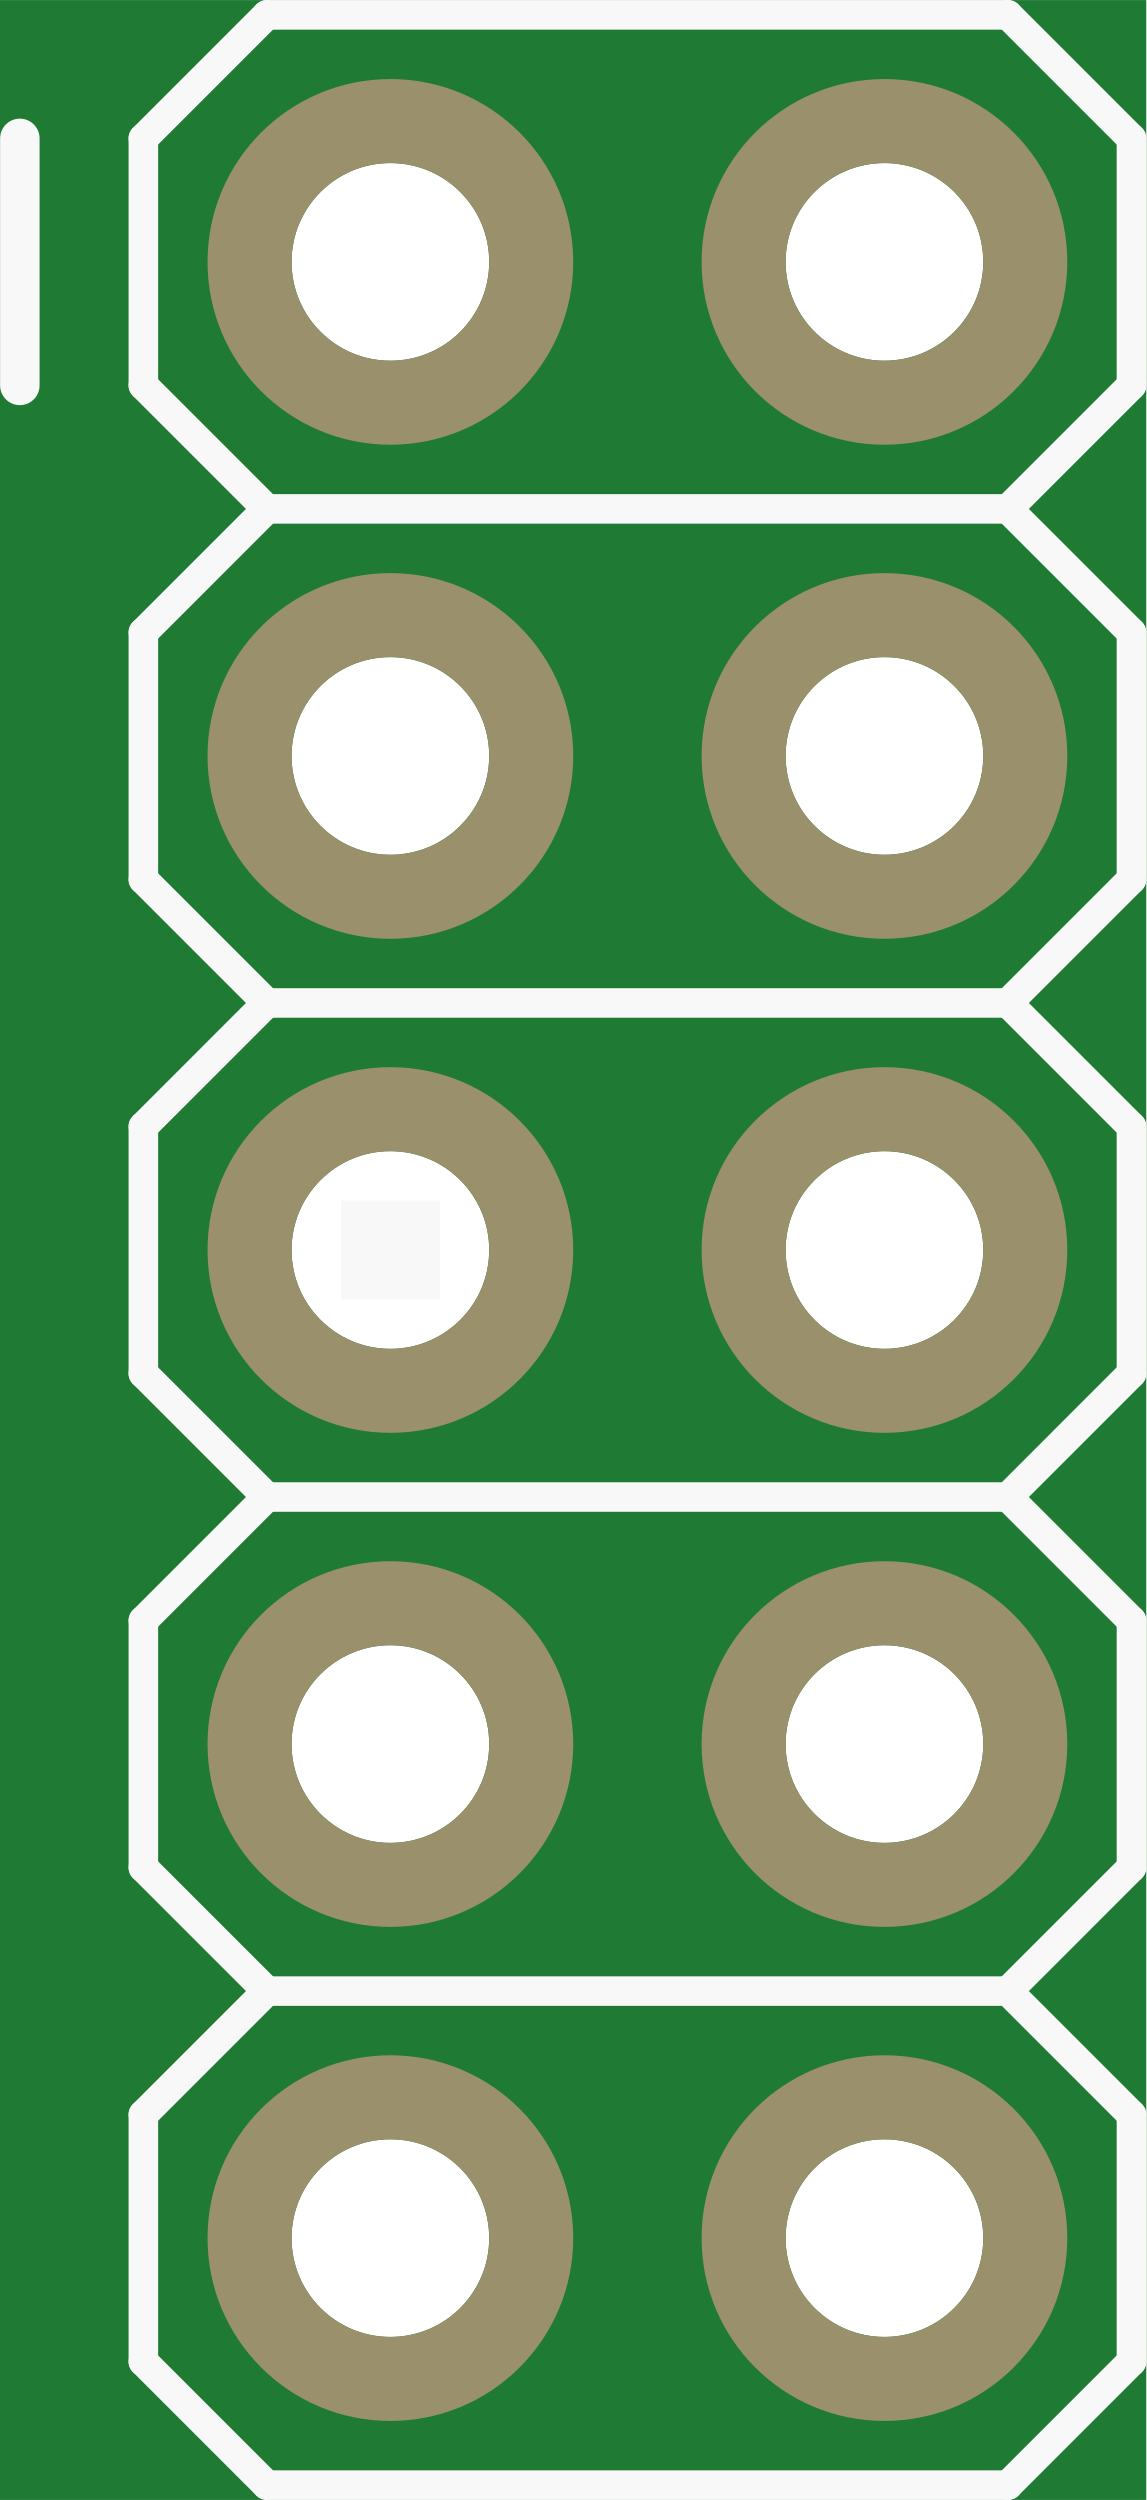
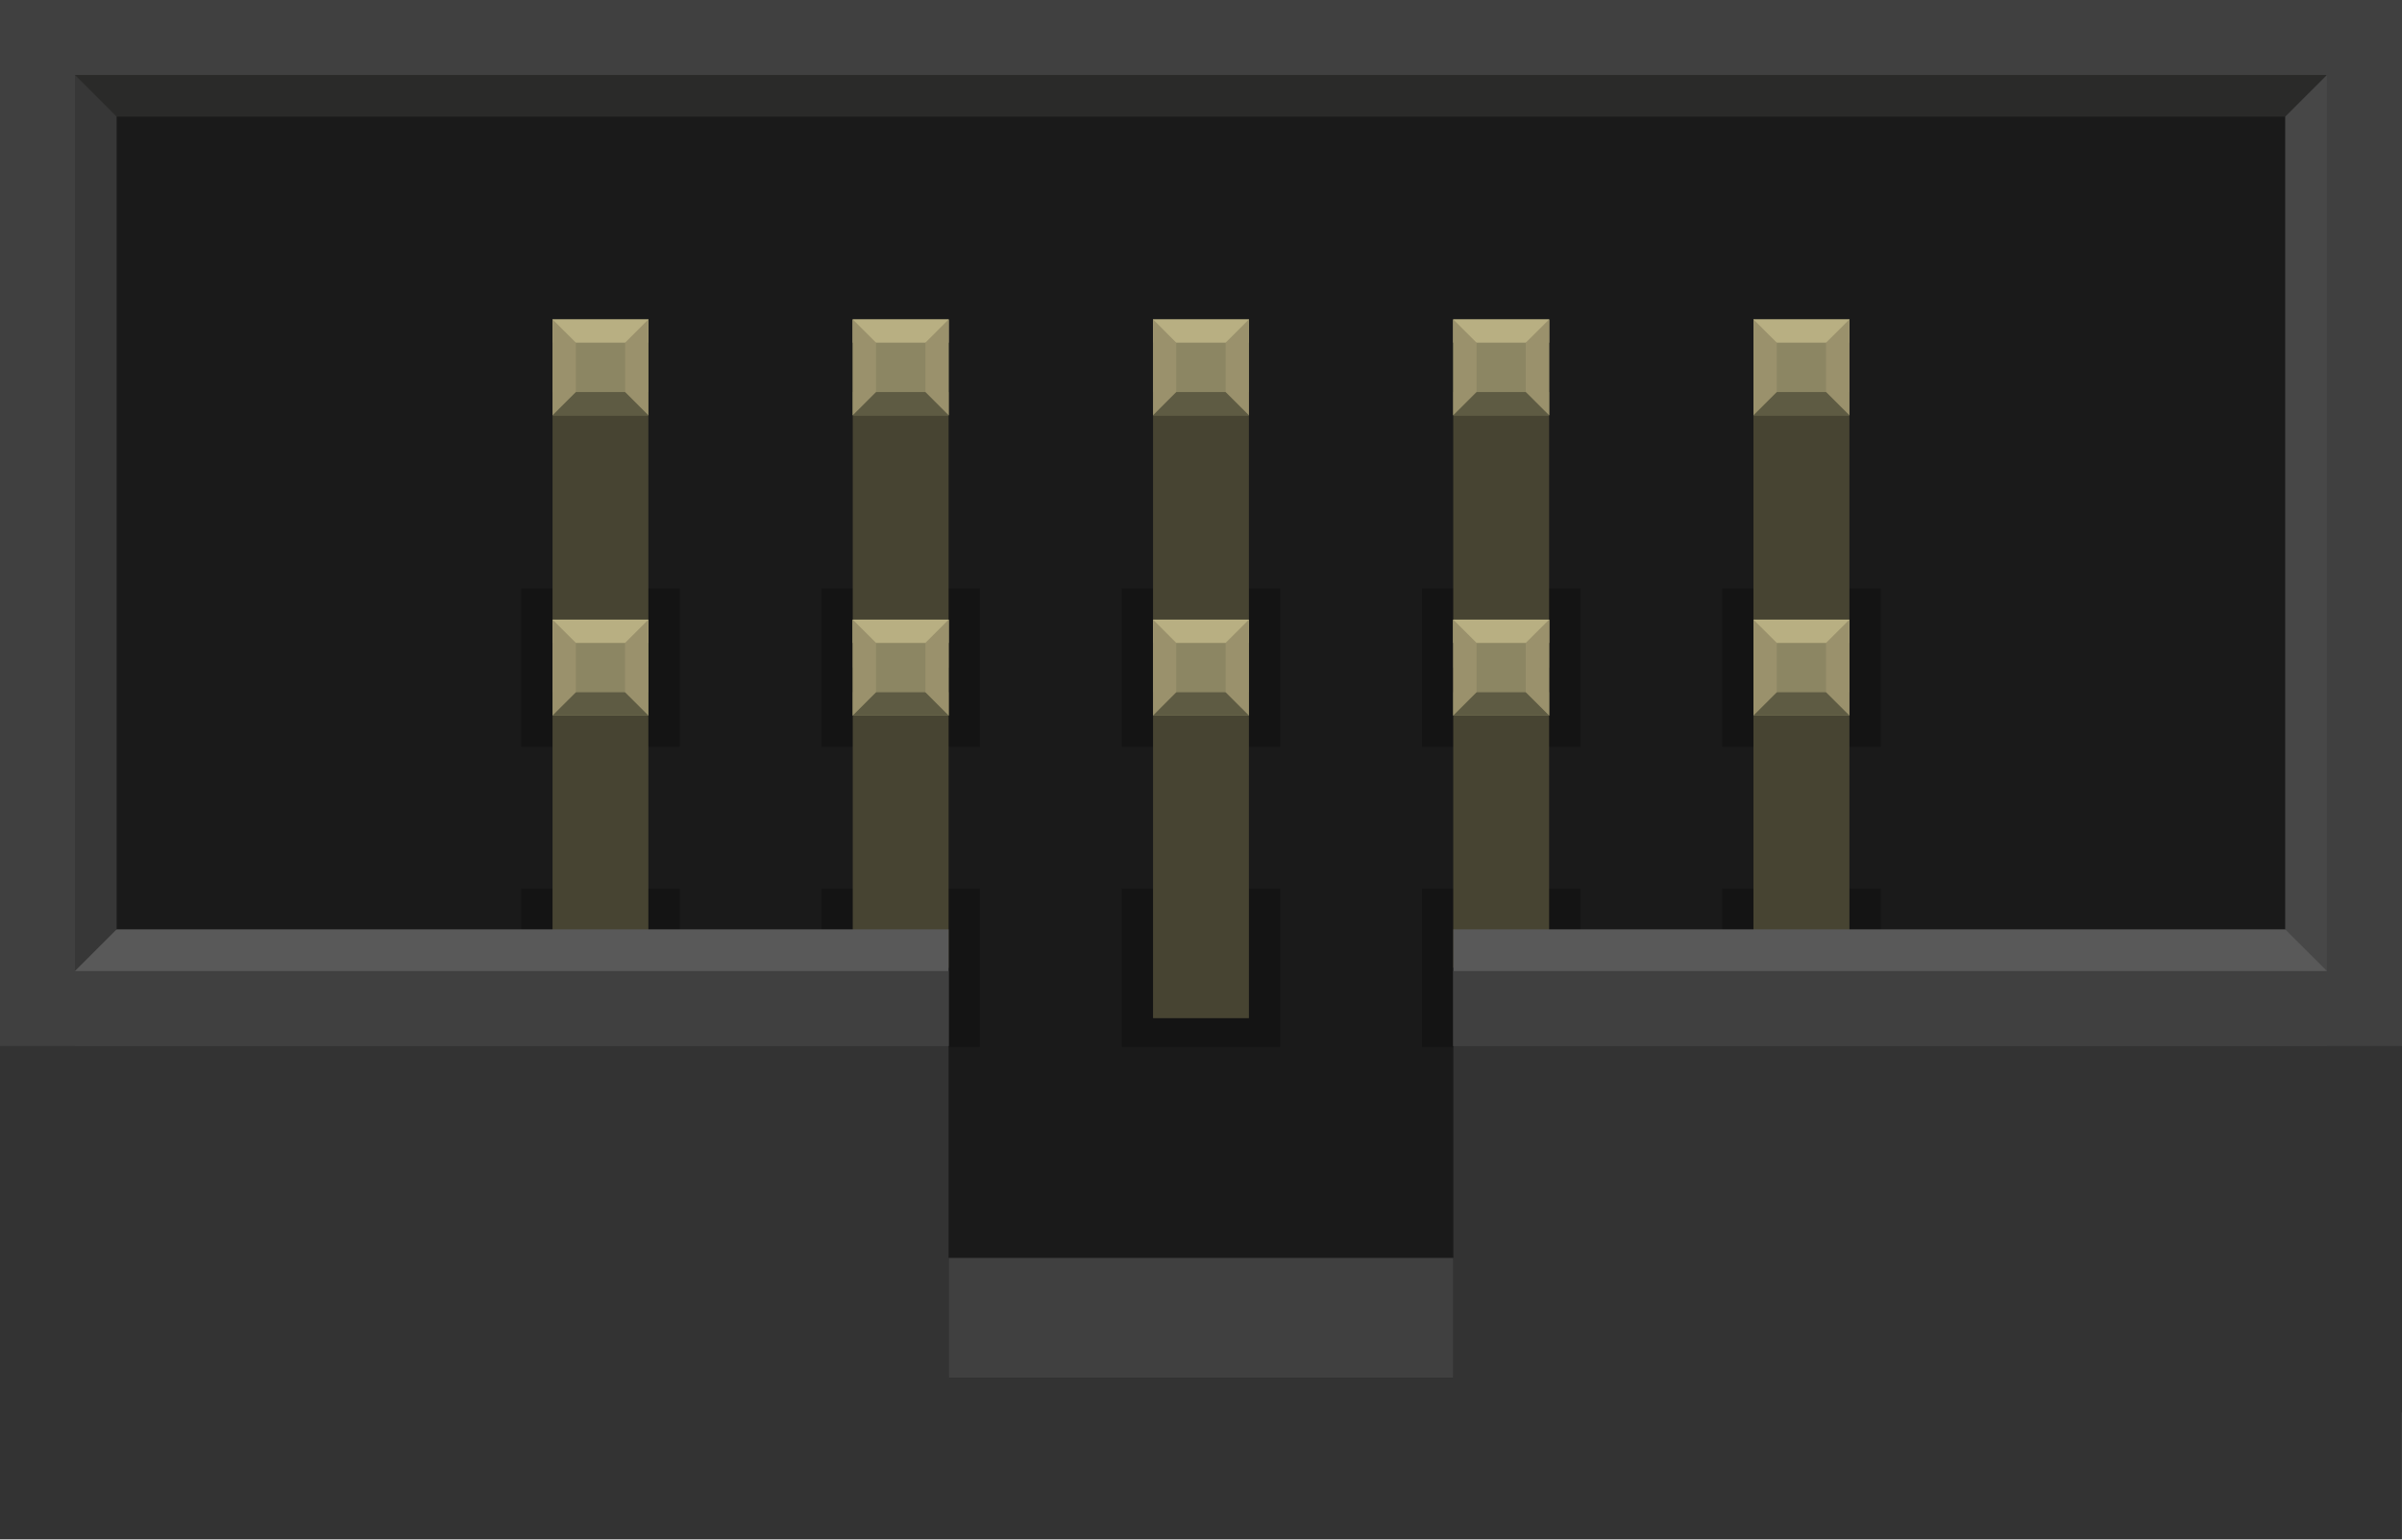
- <svg xmlns="http://www.w3.org/2000/svg" version="1.2" baseProfile="tiny" x="0in" y="0in" width="0.232in" height="0.506in" viewBox="0 0 5.893 12.852">
+ <svg xmlns="http://www.w3.org/2000/svg" version="1.2" baseProfile="tiny" id="Layer_1" x="0px" y="0px" width="57.6px" height="36.918px" viewBox="0 0 57.6 36.918" xml:space="preserve">
  <g id="breadboard">
-     <path fill="#1F7A34" stroke="none" stroke-width="0" d="M0,0l5.893,0 0,12.852 -5.893,0 0,-12.852z M1.499,1.346a0.508,0.508 0 1 0 1.016,0 0.508,0.508 0 1 0 -1.016,0z M4.039,1.346a0.508,0.508 0 1 0 1.016,0 0.508,0.508 0 1 0 -1.016,0z M1.499,3.886a0.508,0.508 0 1 0 1.016,0 0.508,0.508 0 1 0 -1.016,0z M4.039,3.886a0.508,0.508 0 1 0 1.016,0 0.508,0.508 0 1 0 -1.016,0z M1.499,6.426a0.508,0.508 0 1 0 1.016,0 0.508,0.508 0 1 0 -1.016,0z M4.039,6.426a0.508,0.508 0 1 0 1.016,0 0.508,0.508 0 1 0 -1.016,0z M1.499,8.966a0.508,0.508 0 1 0 1.016,0 0.508,0.508 0 1 0 -1.016,0z M4.039,8.966a0.508,0.508 0 1 0 1.016,0 0.508,0.508 0 1 0 -1.016,0z M1.499,11.506a0.508,0.508 0 1 0 1.016,0 0.508,0.508 0 1 0 -1.016,0z M4.039,11.506a0.508,0.508 0 1 0 1.016,0 0.508,0.508 0 1 0 -1.016,0z " />
-     <circle id="connector0pin" connectorname="1" cx="2.007" cy="1.346" r="0.724" stroke="#9A916C" stroke-width="0.432" fill="none" />
-     <circle id="connector1pin" connectorname="2" cx="4.547" cy="1.346" r="0.724" stroke="#9A916C" stroke-width="0.432" fill="none" />
-     <circle id="connector2pin" connectorname="3" cx="2.007" cy="3.886" r="0.724" stroke="#9A916C" stroke-width="0.432" fill="none" />
-     <circle id="connector3pin" connectorname="4" cx="4.547" cy="3.886" r="0.724" stroke="#9A916C" stroke-width="0.432" fill="none" />
-     <circle id="connector4pin" connectorname="5" cx="2.007" cy="6.426" r="0.724" stroke="#9A916C" stroke-width="0.432" fill="none" />
-     <circle id="connector5pin" connectorname="6" cx="4.547" cy="6.426" r="0.724" stroke="#9A916C" stroke-width="0.432" fill="none" />
-     <circle id="connector6pin" connectorname="7" cx="2.007" cy="8.966" r="0.724" stroke="#9A916C" stroke-width="0.432" fill="none" />
-     <circle id="connector7pin" connectorname="8" cx="4.547" cy="8.966" r="0.724" stroke="#9A916C" stroke-width="0.432" fill="none" />
-     <circle id="connector8pin" connectorname="9" cx="2.007" cy="11.506" r="0.724" stroke="#9A916C" stroke-width="0.432" fill="none" />
-     <circle id="connector9pin" connectorname="10" cx="4.547" cy="11.506" r="0.724" stroke="#9A916C" stroke-width="0.432" fill="none" />
-     <line class="other" x1="1.372" y1="0.076" x2="0.737" y2="0.711" stroke="#f8f8f8" stroke-width="0.152" stroke-linecap="round" />
-     <line class="other" x1="0.737" y1="1.981" x2="1.372" y2="2.616" stroke="#f8f8f8" stroke-width="0.152" stroke-linecap="round" />
-     <line class="other" x1="1.372" y1="2.616" x2="0.737" y2="3.251" stroke="#f8f8f8" stroke-width="0.152" stroke-linecap="round" />
-     <line class="other" x1="0.737" y1="4.521" x2="1.372" y2="5.156" stroke="#f8f8f8" stroke-width="0.152" stroke-linecap="round" />
-     <line class="other" x1="1.372" y1="5.156" x2="0.737" y2="5.791" stroke="#f8f8f8" stroke-width="0.152" stroke-linecap="round" />
-     <line class="other" x1="0.737" y1="7.061" x2="1.372" y2="7.696" stroke="#f8f8f8" stroke-width="0.152" stroke-linecap="round" />
-     <line class="other" x1="1.372" y1="7.696" x2="0.737" y2="8.331" stroke="#f8f8f8" stroke-width="0.152" stroke-linecap="round" />
-     <line class="other" x1="0.737" y1="9.601" x2="1.372" y2="10.236" stroke="#f8f8f8" stroke-width="0.152" stroke-linecap="round" />
-     <line class="other" x1="1.372" y1="0.076" x2="5.182" y2="0.076" stroke="#f8f8f8" stroke-width="0.152" stroke-linecap="round" />
-     <line class="other" x1="5.182" y1="0.076" x2="5.817" y2="0.711" stroke="#f8f8f8" stroke-width="0.152" stroke-linecap="round" />
-     <line class="other" x1="5.817" y1="0.711" x2="5.817" y2="1.981" stroke="#f8f8f8" stroke-width="0.152" stroke-linecap="round" />
-     <line class="other" x1="5.817" y1="1.981" x2="5.182" y2="2.616" stroke="#f8f8f8" stroke-width="0.152" stroke-linecap="round" />
-     <line class="other" x1="5.182" y1="2.616" x2="5.817" y2="3.251" stroke="#f8f8f8" stroke-width="0.152" stroke-linecap="round" />
-     <line class="other" x1="5.817" y1="3.251" x2="5.817" y2="4.521" stroke="#f8f8f8" stroke-width="0.152" stroke-linecap="round" />
-     <line class="other" x1="5.817" y1="4.521" x2="5.182" y2="5.156" stroke="#f8f8f8" stroke-width="0.152" stroke-linecap="round" />
-     <line class="other" x1="5.182" y1="5.156" x2="5.817" y2="5.791" stroke="#f8f8f8" stroke-width="0.152" stroke-linecap="round" />
-     <line class="other" x1="5.817" y1="5.791" x2="5.817" y2="7.061" stroke="#f8f8f8" stroke-width="0.152" stroke-linecap="round" />
-     <line class="other" x1="5.817" y1="7.061" x2="5.182" y2="7.696" stroke="#f8f8f8" stroke-width="0.152" stroke-linecap="round" />
-     <line class="other" x1="5.182" y1="7.696" x2="5.817" y2="8.331" stroke="#f8f8f8" stroke-width="0.152" stroke-linecap="round" />
-     <line class="other" x1="5.817" y1="8.331" x2="5.817" y2="9.601" stroke="#f8f8f8" stroke-width="0.152" stroke-linecap="round" />
-     <line class="other" x1="5.817" y1="9.601" x2="5.182" y2="10.236" stroke="#f8f8f8" stroke-width="0.152" stroke-linecap="round" />
-     <line class="other" x1="5.182" y1="2.616" x2="1.372" y2="2.616" stroke="#f8f8f8" stroke-width="0.152" stroke-linecap="round" />
-     <line class="other" x1="5.182" y1="5.156" x2="1.372" y2="5.156" stroke="#f8f8f8" stroke-width="0.152" stroke-linecap="round" />
-     <line class="other" x1="5.182" y1="7.696" x2="1.372" y2="7.696" stroke="#f8f8f8" stroke-width="0.152" stroke-linecap="round" />
-     <line class="other" x1="5.182" y1="10.236" x2="1.372" y2="10.236" stroke="#f8f8f8" stroke-width="0.152" stroke-linecap="round" />
-     <line class="other" x1="0.737" y1="8.331" x2="0.737" y2="9.601" stroke="#f8f8f8" stroke-width="0.152" stroke-linecap="round" />
-     <line class="other" x1="0.737" y1="5.791" x2="0.737" y2="7.061" stroke="#f8f8f8" stroke-width="0.152" stroke-linecap="round" />
-     <line class="other" x1="0.737" y1="3.251" x2="0.737" y2="4.521" stroke="#f8f8f8" stroke-width="0.152" stroke-linecap="round" />
-     <line class="other" x1="0.737" y1="0.711" x2="0.737" y2="1.981" stroke="#f8f8f8" stroke-width="0.152" stroke-linecap="round" />
-     <line class="other" x1="1.372" y1="10.236" x2="0.737" y2="10.871" stroke="#f8f8f8" stroke-width="0.152" stroke-linecap="round" />
-     <line class="other" x1="0.737" y1="12.141" x2="1.372" y2="12.776" stroke="#f8f8f8" stroke-width="0.152" stroke-linecap="round" />
-     <line class="other" x1="5.182" y1="10.236" x2="5.817" y2="10.871" stroke="#f8f8f8" stroke-width="0.152" stroke-linecap="round" />
-     <line class="other" x1="5.817" y1="10.871" x2="5.817" y2="12.141" stroke="#f8f8f8" stroke-width="0.152" stroke-linecap="round" />
-     <line class="other" x1="5.817" y1="12.141" x2="5.182" y2="12.776" stroke="#f8f8f8" stroke-width="0.152" stroke-linecap="round" />
-     <line class="other" x1="5.182" y1="12.776" x2="1.372" y2="12.776" stroke="#f8f8f8" stroke-width="0.152" stroke-linecap="round" />
-     <line class="other" x1="0.737" y1="10.871" x2="0.737" y2="12.141" stroke="#f8f8f8" stroke-width="0.152" stroke-linecap="round" />
-     <line class="other" x1="0.102" y1="0.711" x2="0.102" y2="1.981" stroke="#f8f8f8" stroke-width="0.203" stroke-linecap="round" />
-     <rect class="other" x="1.753" y="6.172" width="0.508" height="0.508" stroke="none" stroke-width="0" fill="#f8f8f8" stroke-linecap="round" />
+     <circle id="connector0pin" fill="none" stroke="#9A916C" stroke-width="0.432" cx="14.398" cy="22.972" r="1.026" />
+     <circle id="connector1pin" fill="none" stroke="#9A916C" stroke-width="0.432" cx="14.398" cy="15.772" r="1.026" />
+     <circle id="connector2pin" fill="none" stroke="#9A916C" stroke-width="0.432" cx="21.598" cy="22.972" r="1.025" />
+     <circle id="connector3pin" fill="none" stroke="#9A916C" stroke-width="0.432" cx="21.598" cy="15.772" r="1.025" />
+     <circle id="connector4pin" fill="none" stroke="#9A916C" stroke-width="0.432" cx="28.798" cy="22.972" r="1.026" />
+     <circle id="connector5pin" fill="none" stroke="#9A916C" stroke-width="0.432" cx="28.798" cy="15.772" r="1.026" />
+     <circle id="connector6pin" fill="none" stroke="#9A916C" stroke-width="0.432" cx="35.999" cy="22.972" r="1.025" />
+     <circle id="connector7pin" fill="none" stroke="#9A916C" stroke-width="0.432" cx="35.999" cy="15.772" r="1.025" />
+     <circle id="connector8pin" fill="none" stroke="#9A916C" stroke-width="0.432" cx="43.198" cy="22.972" r="1.026" />
+     <circle id="connector9pin" fill="none" stroke="#9A916C" stroke-width="0.432" cx="43.198" cy="15.772" r="1.026" />
+     <rect id="bgnd" x="0" fill="#1A1A1A" width="57.601" height="33.877" />
+     <rect id="lower_connector_bgnd_2_" x="26.9" y="21.309" fill="#141414" width="3.799" height="3.801" />
+     <rect id="upper_connector_bgnd" x="12.5" y="14.11" fill="#141414" width="3.799" height="3.799" />
+     <rect id="upper_connector_bgnd_1_" x="19.699" y="14.11" fill="#141414" width="3.799" height="3.799" />
+     <rect id="upper_connector_bgnd_2_" x="26.9" y="14.11" fill="#141414" width="3.799" height="3.799" />
+     <rect id="upper_connector_bgnd_3_" x="34.099" y="14.11" fill="#141414" width="3.799" height="3.799" />
+     <rect id="lower_connector_bgnd" x="12.5" y="21.309" fill="#141414" width="3.799" height="3.801" />
+     <rect id="lower_connector_bgnd_1_" x="19.699" y="21.309" fill="#141414" width="3.799" height="3.801" />
+     <rect id="lower_connector_bgnd_3_" x="34.099" y="21.309" fill="#141414" width="3.799" height="3.801" />
+     <rect id="lower_connector_bgnd_4_" x="41.298" y="21.309" fill="#141414" width="3.802" height="3.801" />
+     <rect id="upper_connector_bgnd_4_" x="41.298" y="14.11" fill="#141414" width="3.802" height="3.799" />
+     <g>
+       <polyline id="upper_connector_bottom_inset_9_" fill="#474432" points="15.548,9.402 15.548,16.009 13.25,16.009 13.25,9.402       " />
+       <polyline id="upper_connector_bottom_inset_8_" fill="#474432" points="22.748,9.402 22.748,16.009 20.449,16.009 20.449,9.402       " />
+       <polyline id="upper_connector_bottom_inset_7_" fill="#474432" points="29.949,9.402 29.949,16.009 27.65,16.009 27.65,9.402       " />
+       <polyline id="upper_connector_bottom_inset_6_" fill="#474432" points="37.148,9.402 37.148,16.009 34.849,16.009 34.849,9.402       " />
+       <polyline id="upper_connector_bottom_inset_5_" fill="#474432" points="44.349,9.402 44.349,16.009 42.048,16.009 42.048,9.402       " />
+       <polyline id="lower_connector_bottom_inset_9_" fill="#474432" points="15.548,16.602 15.548,23.209 13.25,23.209 13.25,16.602       " />
+       <polyline id="lower_connector_bottom_inset_8_" fill="#474432" points="22.748,16.602 22.748,23.209 20.449,23.209 20.449,16.602       " />
+       <polyline id="lower_connector_bottom_inset_7_" fill="#474432" points="29.949,16.602 29.949,24.418 27.65,24.418 27.65,16.602       " />
+       <polyline id="lower_connector_bottom_inset_6_" fill="#474432" points="37.148,16.602 37.148,23.209 34.849,23.209 34.849,16.602       " />
+       <polyline id="lower_connector_bottom_inset_5_" fill="#474432" points="44.349,16.602 44.349,23.209 42.048,23.209 42.048,16.602       " />
+     </g>
+     <g>
+       <rect x="0" y="22.288" fill="#595959" width="22.748" height="2.798" />
+       <rect x="34.851" y="22.288" fill="#595959" width="22.748" height="2.798" />
+     </g>
+     <rect id="top_inset" x="0" fill="#2A2A29" width="57.601" height="2.798" />
+     <path id="left_inset" fill="#373737" d="M0,0v25.086l2.797-2.798V2.798L0,0z" />
+     <path id="right_inset" fill="#474747" d="M57.599,0v25.086l-2.8-2.798V2.798L57.599,0z" />
+     <rect id="top_border" x="0" fill="#404040" width="57.601" height="1.798" />
+     <g>
+       <rect x="0" y="23.288" fill="#404040" width="22.748" height="1.798" />
+       <rect x="34.851" y="23.288" fill="#404040" width="22.748" height="1.798" />
+     </g>
+     <rect id="left_border" x="0" fill="#404040" width="1.797" height="25.086" />
+     <rect id="right_border" x="55.8" fill="#404040" width="1.8" height="25.086" />
+     <rect id="path10" x="13.25" y="7.66" fill="#8C8663" width="2.299" height="2.299" />
+     <rect id="upper_connector_top_inset" x="13.25" y="7.66" fill="#B8AF82" width="2.299" height="0.558" />
+     <rect id="upper_connector_bottom_inset" x="13.25" y="9.402" fill="#5E5B43" width="2.299" height="0.558" />
+     <path id="upper_connector_left_inset" fill="#9A916C" d="M13.25,7.66v2.299l0.56-0.558V8.218L13.25,7.66z" />
+     <path id="upper_connector_right_inset" fill="#9A916C" d="M15.548,7.66v2.299L14.99,9.402V8.218L15.548,7.66z" />
+     <rect id="path9" x="20.449" y="7.66" fill="#8C8663" width="2.299" height="2.299" />
+     <rect id="upper_connector_top_inset_1_" x="20.449" y="7.66" fill="#B8AF82" width="2.299" height="0.558" />
+     <rect id="upper_connector_bottom_inset_1_" x="20.449" y="9.402" fill="#5E5B43" width="2.299" height="0.558" />
+     <path id="upper_connector_left_inset_1_" fill="#9A916C" d="M20.449,7.66v2.299l0.559-0.558V8.218L20.449,7.66z" />
+     <path id="upper_connector_right_inset_1_" fill="#9A916C" d="M22.748,7.66v2.299l-0.557-0.558V8.218L22.748,7.66z" />
+     <rect id="path8" x="27.65" y="7.66" fill="#8C8663" width="2.299" height="2.299" />
+     <rect id="upper_connector_top_inset_2_" x="27.65" y="7.66" fill="#B8AF82" width="2.299" height="0.558" />
+     <rect id="upper_connector_bottom_inset_2_" x="27.65" y="9.402" fill="#5E5B43" width="2.299" height="0.558" />
+     <path id="upper_connector_left_inset_2_" fill="#9A916C" d="M27.65,7.66v2.299l0.557-0.558V8.218L27.65,7.66z" />
+     <path id="upper_connector_right_inset_2_" fill="#9A916C" d="M29.949,7.66v2.299L29.39,9.402V8.218L29.949,7.66z" />
+     <rect id="path7" x="34.849" y="7.66" fill="#8C8663" width="2.299" height="2.299" />
+     <rect id="upper_connector_top_inset_3_" x="34.849" y="7.66" fill="#B8AF82" width="2.299" height="0.558" />
+     <rect id="upper_connector_bottom_inset_3_" x="34.849" y="9.402" fill="#5E5B43" width="2.299" height="0.558" />
+     <path id="upper_connector_left_inset_3_" fill="#9A916C" d="M34.849,7.66v2.299l0.559-0.558V8.218L34.849,7.66z" />
+     <path id="upper_connector_right_inset_3_" fill="#9A916C" d="M37.148,7.66v2.299l-0.56-0.558V8.218L37.148,7.66z" />
+     <rect id="path6" x="42.048" y="7.66" fill="#8C8663" width="2.302" height="2.299" />
+     <rect id="upper_connector_top_inset_4_" x="42.048" y="7.66" fill="#B8AF82" width="2.302" height="0.558" />
+     <rect id="upper_connector_bottom_inset_4_" x="42.048" y="9.402" fill="#5E5B43" width="2.302" height="0.558" />
+     <path id="upper_connector_left_inset_4_" fill="#9A916C" d="M42.048,7.66v2.299l0.56-0.558V8.218L42.048,7.66z" />
+     <path id="upper_connector_right_inset_4_" fill="#9A916C" d="M44.349,7.66v2.299l-0.56-0.558V8.218L44.349,7.66z" />
+     <rect id="path5" x="13.25" y="14.86" fill="#8C8663" width="2.299" height="2.3" />
+     <rect id="lower_connector_top_inset" x="13.25" y="14.86" fill="#B8AF82" width="2.299" height="0.559" />
+     <rect id="lower_connector_bottom_inset" x="13.25" y="16.602" fill="#5E5B43" width="2.299" height="0.558" />
+     <path id="lower_connector_left_inset" fill="#9A916C" d="M13.25,14.86v2.3l0.56-0.558v-1.184L13.25,14.86z" />
+     <path id="lower_connector_right_inset" fill="#9A916C" d="M15.548,14.86v2.3l-0.559-0.558v-1.184L15.548,14.86z" />
+     <rect id="path4" x="20.449" y="14.86" fill="#8C8663" width="2.299" height="2.3" />
+     <rect id="lower_connector_top_inset_1_" x="20.449" y="14.86" fill="#B8AF82" width="2.299" height="0.559" />
+     <rect id="lower_connector_bottom_inset_1_" x="20.449" y="16.602" fill="#5E5B43" width="2.299" height="0.558" />
+     <path id="lower_connector_left_inset_1_" fill="#9A916C" d="M20.449,14.86v2.3l0.559-0.558v-1.184L20.449,14.86z" />
+     <path id="lower_connector_right_inset_1_" fill="#9A916C" d="M22.748,14.86v2.3l-0.557-0.558v-1.184L22.748,14.86z" />
+     <rect id="path3" x="27.65" y="14.86" fill="#8C8663" width="2.299" height="2.3" />
+     <rect id="lower_connector_top_inset_2_" x="27.65" y="14.86" fill="#B8AF82" width="2.299" height="0.559" />
+     <rect id="lower_connector_bottom_inset_2_" x="27.65" y="16.602" fill="#5E5B43" width="2.299" height="0.558" />
+     <path id="lower_connector_left_inset_2_" fill="#9A916C" d="M27.65,14.86v2.3l0.557-0.558v-1.184L27.65,14.86z" />
+     <path id="lower_connector_right_inset_2_" fill="#9A916C" d="M29.949,14.86v2.3l-0.559-0.558v-1.184L29.949,14.86z" />
+     <rect id="path2" x="34.849" y="14.86" fill="#8C8663" width="2.299" height="2.3" />
+     <rect id="lower_connector_top_inset_3_" x="34.849" y="14.86" fill="#B8AF82" width="2.299" height="0.559" />
+     <rect id="lower_connector_bottom_inset_3_" x="34.849" y="16.602" fill="#5E5B43" width="2.299" height="0.558" />
+     <path id="lower_connector_left_inset_3_" fill="#9A916C" d="M34.849,14.86v2.3l0.559-0.558v-1.184L34.849,14.86z" />
+     <path id="lower_connector_right_inset_3_" fill="#9A916C" d="M37.148,14.86v2.3l-0.56-0.558v-1.184L37.148,14.86z" />
+     <rect id="path" x="42.048" y="14.86" fill="#8C8663" width="2.302" height="2.3" />
+     <rect id="lower_connector_top_inset_4_" x="42.048" y="14.86" fill="#B8AF82" width="2.302" height="0.559" />
+     <rect id="lower_connector_bottom_inset_4_" x="42.048" y="16.602" fill="#5E5B43" width="2.302" height="0.558" />
+     <path id="lower_connector_left_inset_4_" fill="#9A916C" d="M42.048,14.86v2.3l0.56-0.558v-1.184L42.048,14.86z" />
+     <path id="lower_connector_right_inset_4_" fill="#9A916C" d="M44.349,14.86v2.3l-0.56-0.558v-1.184L44.349,14.86z" />
+     <polygon fill="#333333" points="34.851,25.086 34.851,33.043 22.748,33.043 22.748,25.086 0,25.086 0,36.918 57.599,36.918    57.599,25.086  " />
+     <rect id="slot_2_" x="22.748" y="30.168" fill="#404040" width="12.104" height="2.875" />
  </g>
</svg>
